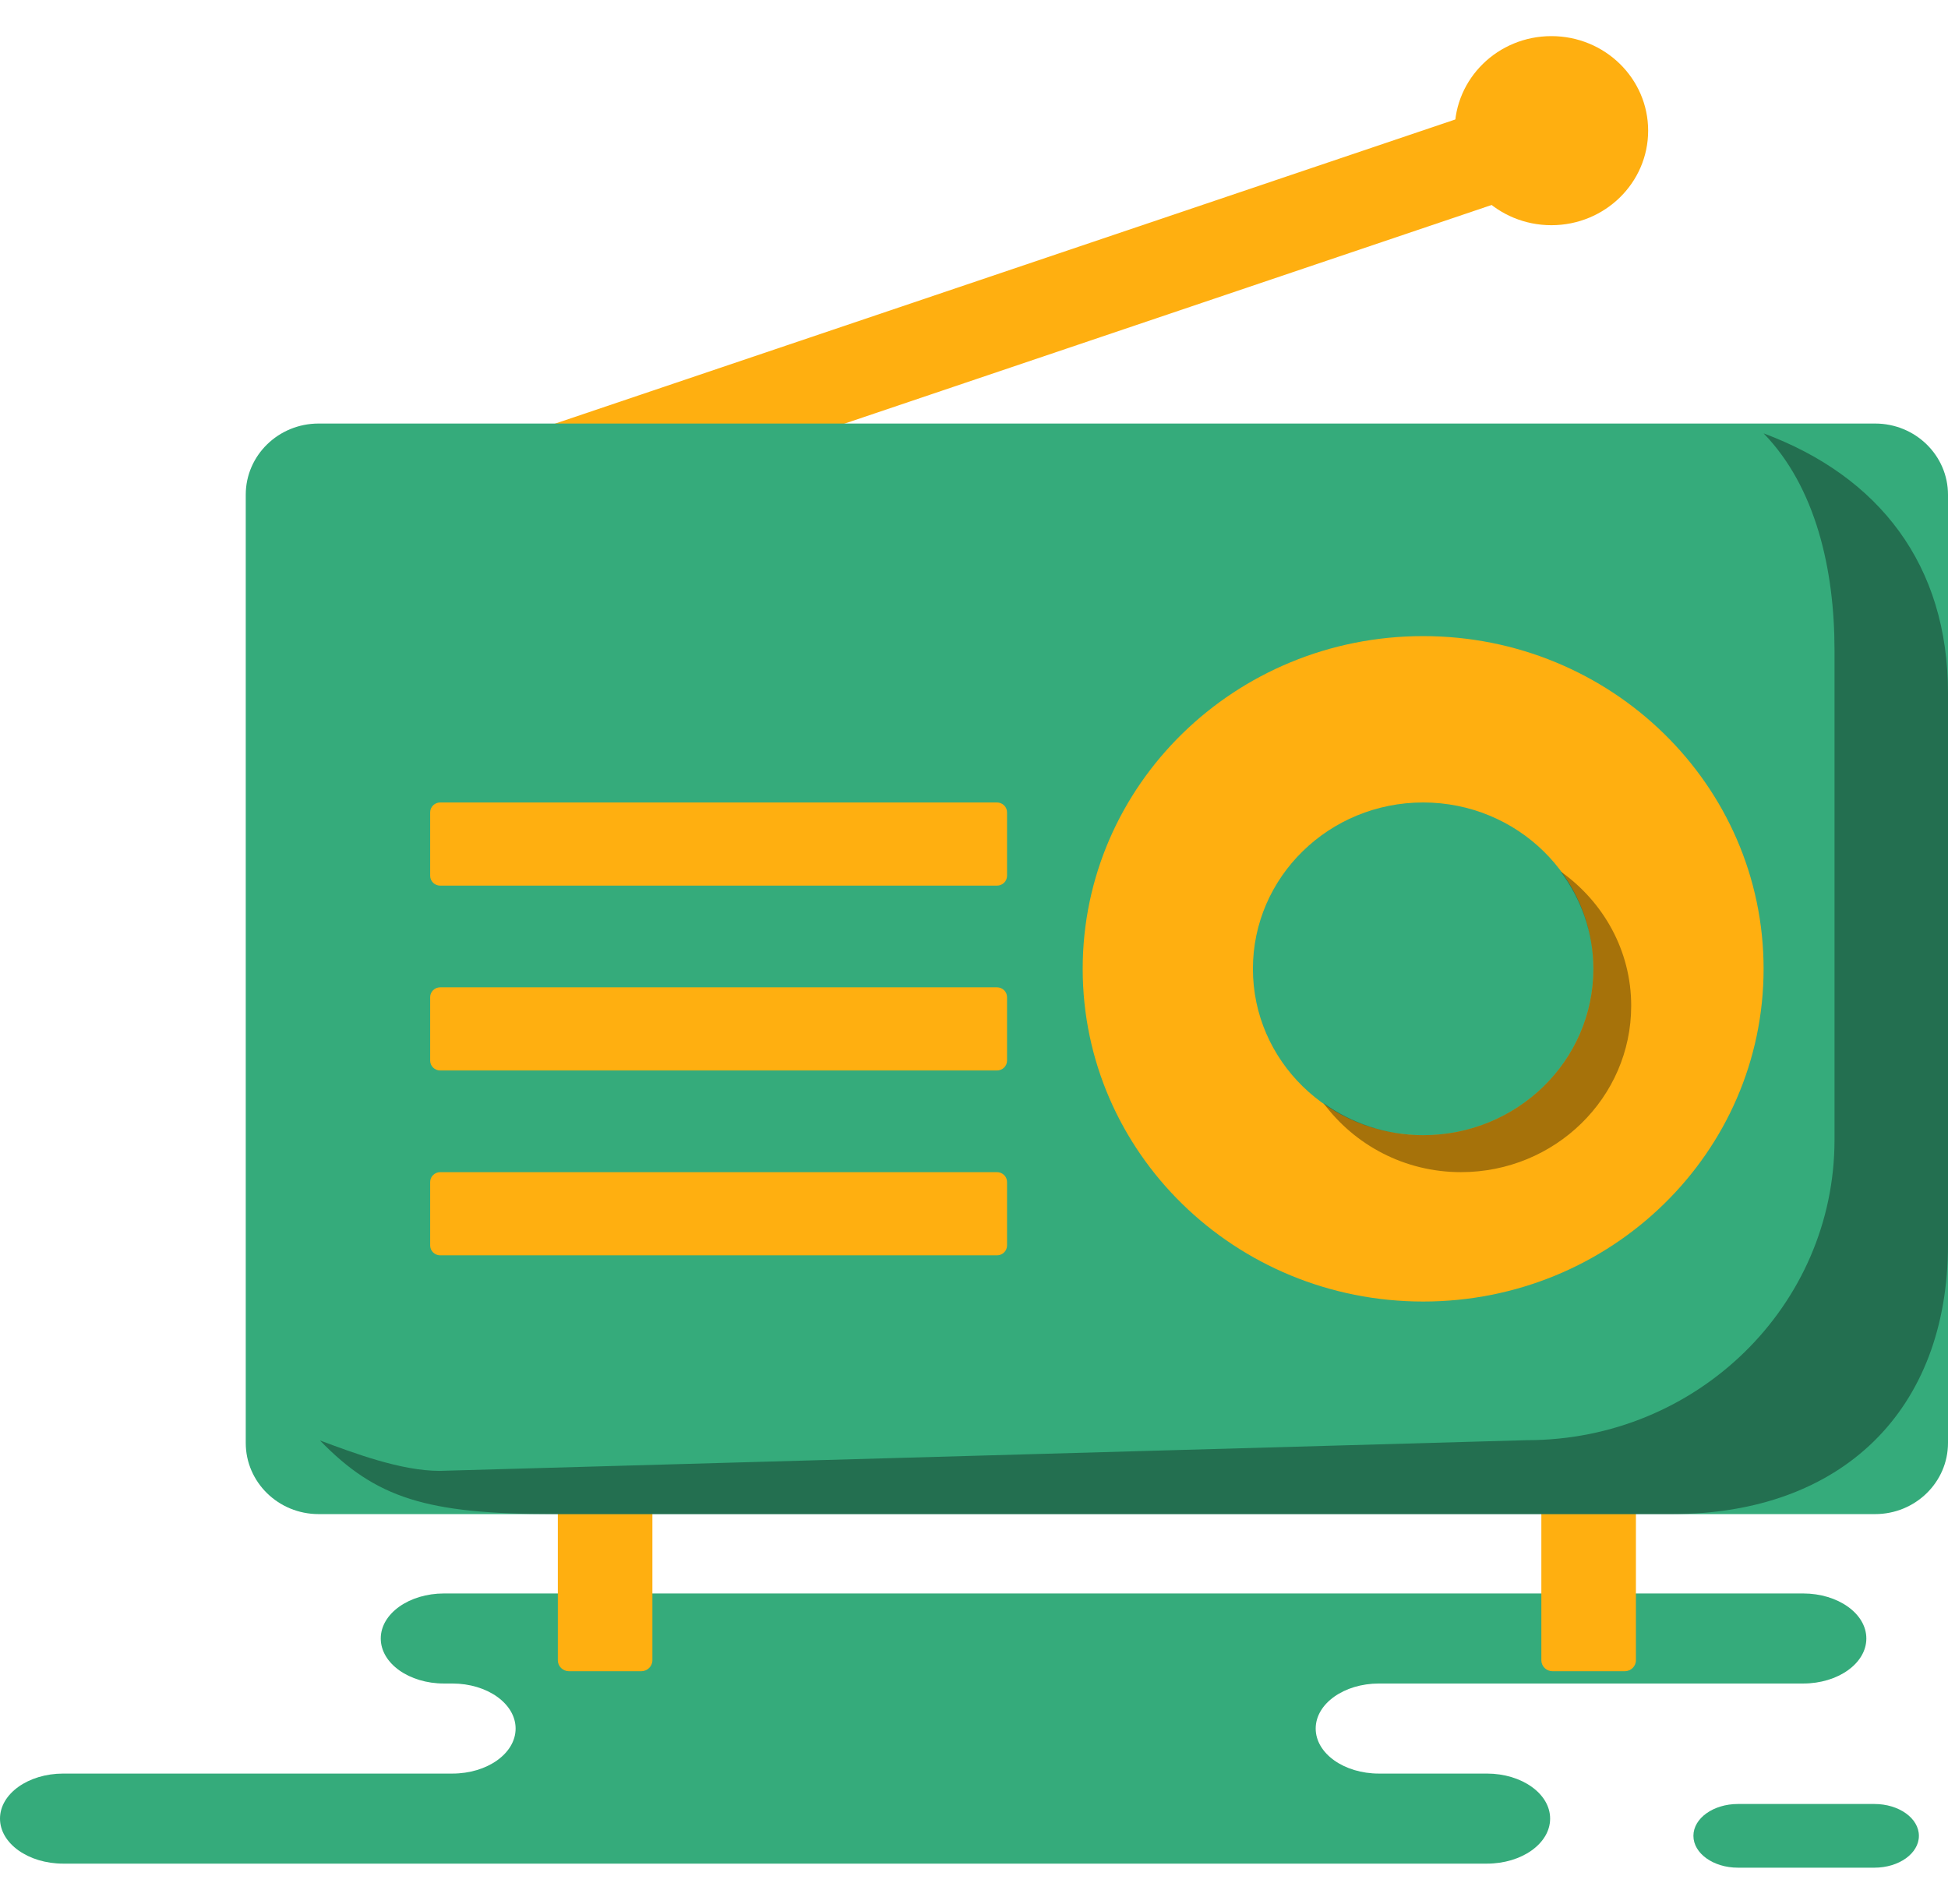
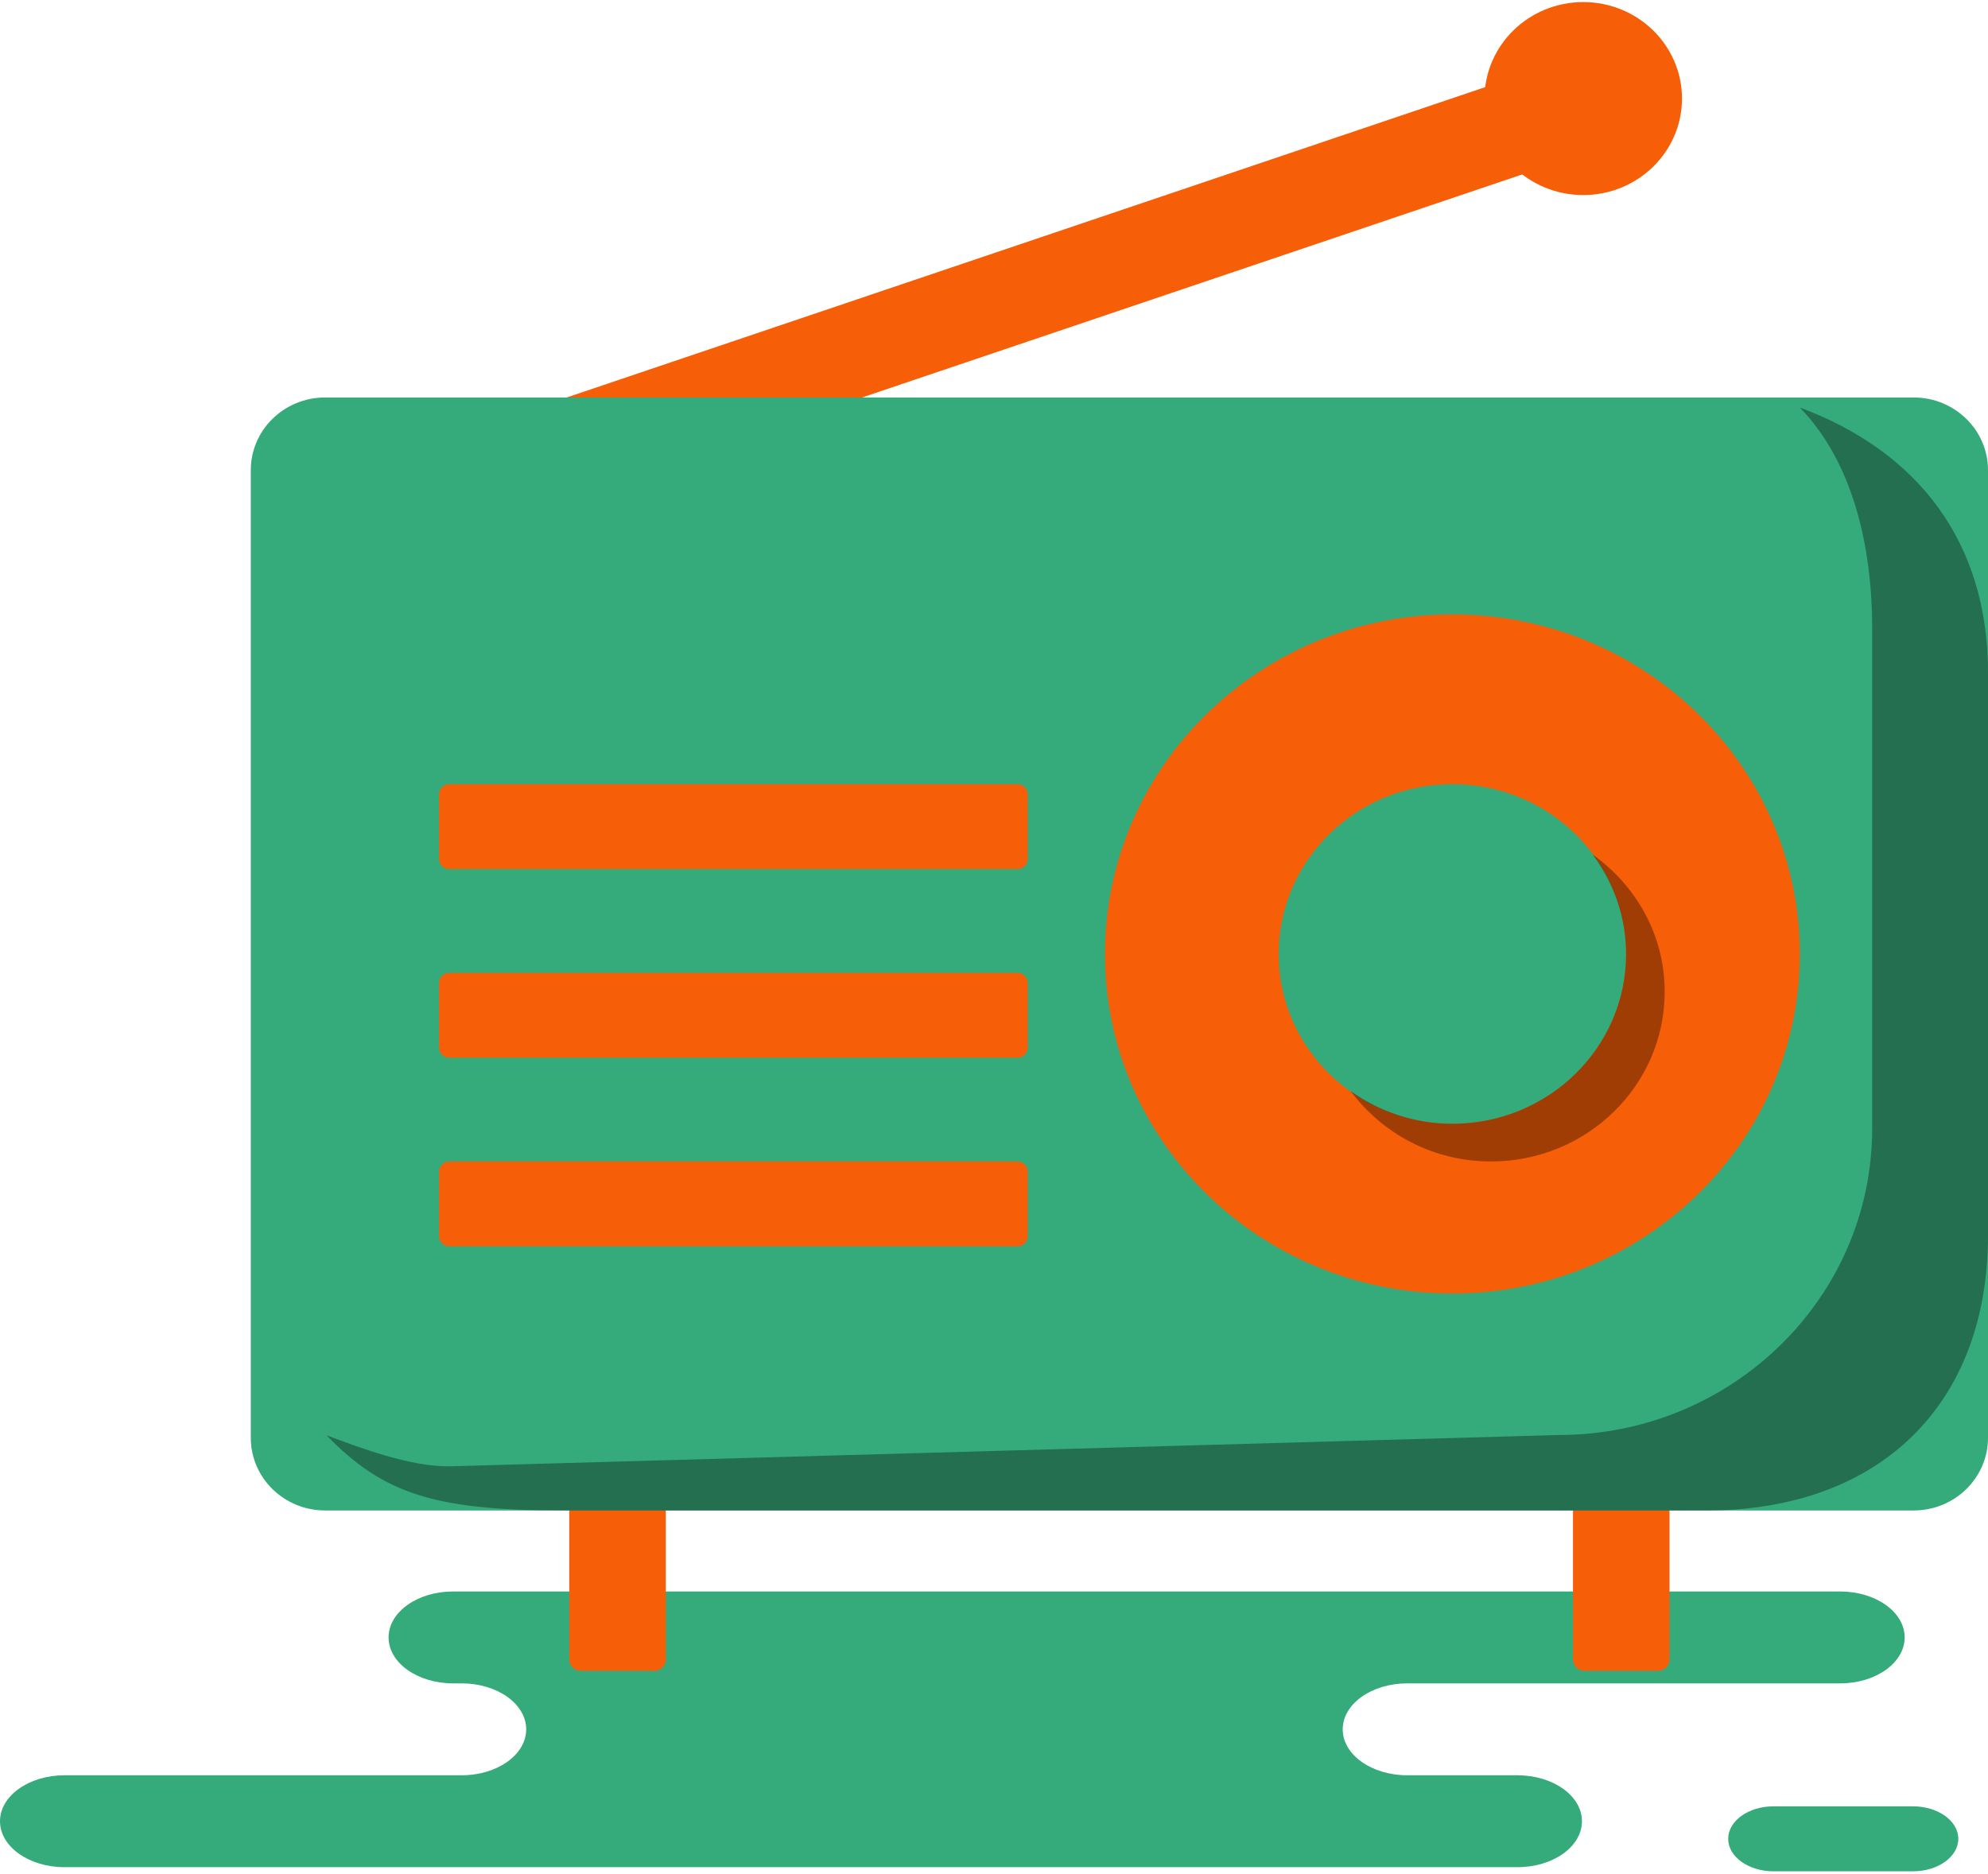
- <svg xmlns="http://www.w3.org/2000/svg" width="400" height="391" viewBox="0 0 400 391" fill="none">
-   <path d="M128.341 327.264H91.165C83.996 327.264 78.185 331.404 78.185 336.51C78.185 341.618 83.996 345.758 91.165 345.758H92.894C100.063 345.758 105.874 349.9 105.874 355.006C105.874 360.113 100.063 364.253 92.894 364.253H12.978C5.81 364.253 0 368.394 0 373.503C0 378.609 5.81 382.749 12.978 382.749H109.017H305.323C312.492 382.749 318.301 378.609 318.301 373.503C318.301 368.394 312.492 364.253 305.323 364.253H283.144C275.975 364.253 270.164 360.113 270.164 355.006C270.164 349.9 275.975 345.758 283.144 345.758H370.256C377.423 345.758 383.234 341.618 383.234 336.51C383.234 331.404 377.423 327.264 370.256 327.264H363.754H128.341Z" fill="#35AB7B" />
-   <path d="M356.866 383.581C351.817 383.581 347.723 380.652 347.723 377.04C347.723 373.427 351.817 370.5 356.866 370.5H384.883C389.932 370.5 394.025 373.427 394.025 377.04C394.025 380.652 389.932 383.581 384.883 383.581H356.866Z" fill="#35AB7B" />
-   <path d="M314.866 19.116L75.123 100.133C73.922 100.538 73.283 101.82 73.7 102.995L78.541 116.682C78.955 117.857 80.266 118.48 81.468 118.073L321.211 37.056C322.413 36.651 323.05 35.369 322.634 34.196L317.793 20.507C317.379 19.333 316.068 18.709 314.866 19.116Z" fill="#FFAF10" />
-   <path d="M333.616 343.233H318.8C317.53 343.233 316.499 342.225 316.499 340.985V299.928C316.499 298.686 317.53 297.678 318.8 297.678H333.616C334.889 297.678 335.918 298.686 335.918 299.928V340.985C335.918 342.225 334.889 343.233 333.616 343.233Z" fill="#FFAF10" />
-   <path d="M131.661 343.233H116.845C115.574 343.233 114.543 342.225 114.543 340.985V299.928C114.543 298.686 115.574 297.678 116.845 297.678H131.661C132.931 297.678 133.962 298.686 133.962 299.928V340.985C133.962 342.225 132.931 343.233 131.661 343.233Z" fill="#FFAF10" />
-   <path d="M385.039 310.963H65.422C57.16 310.963 50.461 304.417 50.461 296.341V101.611C50.461 93.533 57.16 86.986 65.422 86.986H385.039C393.301 86.986 400 93.533 400 101.611V296.341C400 304.417 393.301 310.963 385.039 310.963Z" fill="#35AB7B" />
-   <path opacity="0.35" d="M362.134 89.001C372.869 100.059 376.697 117.042 376.697 133.49V234.091C376.697 268.161 348.441 295.779 313.586 295.779L90.27 302.086C82.352 302.086 72.681 298.441 65.697 295.838C77.198 307.687 87.578 310.963 113.573 310.963H343.341C378.196 310.963 400 289.65 400 255.581V142.369C400 116.038 385.891 97.853 362.134 89.001Z" fill="black" />
-   <path d="M338.428 26.837C338.428 37.56 329.534 46.252 318.563 46.252C307.592 46.252 298.698 37.56 298.698 26.837C298.698 16.113 307.592 7.419 318.563 7.419C329.534 7.419 338.428 16.113 338.428 26.837Z" fill="#FFAF10" />
-   <path d="M362.134 198.976C362.134 236.715 330.834 267.307 292.226 267.307C253.617 267.307 222.318 236.715 222.318 198.976C222.318 161.236 253.617 130.642 292.226 130.642C330.834 130.642 362.134 161.236 362.134 198.976Z" fill="#FFAF10" />
-   <path d="M327.179 198.976C327.179 217.845 311.531 233.141 292.226 233.141C272.921 233.141 257.272 217.845 257.272 198.976C257.272 180.107 272.921 164.809 292.226 164.809C311.531 164.809 327.179 180.107 327.179 198.976Z" fill="#35AB7B" />
-   <path opacity="0.35" d="M320.454 178.976C324.638 184.608 327.179 191.481 327.179 198.976C327.179 217.845 311.531 233.141 292.226 233.141C284.558 233.141 277.53 230.657 271.766 226.567C278.119 235.115 288.355 240.733 299.993 240.733C319.298 240.733 334.948 225.439 334.948 206.566C334.948 195.192 329.201 185.184 320.454 178.976Z" fill="black" />
-   <path d="M204.712 181.892H90.399C89.255 181.892 88.329 180.985 88.329 179.866V166.834C88.329 165.716 89.255 164.809 90.399 164.809H204.712C205.856 164.809 206.784 165.716 206.784 166.834V179.866C206.784 180.985 205.856 181.892 204.712 181.892Z" fill="#FFAF10" />
-   <path d="M204.712 257.818H90.399C89.255 257.818 88.329 256.911 88.329 255.791V242.76C88.329 241.64 89.255 240.733 90.399 240.733H204.712C205.856 240.733 206.784 241.64 206.784 242.76V255.791C206.784 256.911 205.856 257.818 204.712 257.818Z" fill="#FFAF10" />
-   <path d="M204.712 219.855H90.399C89.255 219.855 88.329 218.948 88.329 217.83V204.797C88.329 203.677 89.255 202.774 90.399 202.774H204.712C205.856 202.774 206.784 203.677 206.784 204.797V217.83C206.784 218.948 205.856 219.855 204.712 219.855Z" fill="#FFAF10" />
+ <svg xmlns="http://www.w3.org/2000/svg" width="400" height="377" viewBox="0 0 400 377" fill="none">
+   <path d="M128.341 320.264H91.165C83.996 320.264 78.185 324.404 78.185 329.51C78.185 334.618 83.996 338.758 91.165 338.758H92.894C100.063 338.758 105.874 342.9 105.874 348.006C105.874 353.113 100.063 357.253 92.894 357.253H12.978C5.81 357.253 0 361.394 0 366.503C0 371.609 5.81 375.749 12.978 375.749H109.017H305.323C312.492 375.749 318.301 371.609 318.301 366.503C318.301 361.394 312.492 357.253 305.323 357.253H283.144C275.975 357.253 270.164 353.113 270.164 348.006C270.164 342.9 275.975 338.758 283.144 338.758H370.256C377.423 338.758 383.234 334.618 383.234 329.51C383.234 324.404 377.423 320.264 370.256 320.264H363.754H128.341Z" fill="#35AB7B" />
+   <path d="M356.866 376.581C351.817 376.581 347.723 373.652 347.723 370.04C347.723 366.427 351.817 363.5 356.866 363.5H384.883C389.932 363.5 394.025 366.427 394.025 370.04C394.025 373.652 389.932 376.581 384.883 376.581H356.866Z" fill="#35AB7B" />
+   <path d="M314.866 12.116L75.123 93.133C73.922 93.538 73.283 94.82 73.7 95.995L78.541 109.682C78.955 110.857 80.266 111.48 81.468 111.073L321.211 30.056C322.413 29.651 323.05 28.369 322.634 27.195L317.793 13.507C317.379 12.333 316.068 11.709 314.866 12.116Z" fill="#F65E08" />
+   <path d="M333.616 336.233H318.8C317.53 336.233 316.499 335.225 316.499 333.985V292.928C316.499 291.686 317.53 290.678 318.8 290.678H333.616C334.889 290.678 335.918 291.686 335.918 292.928V333.985C335.918 335.225 334.889 336.233 333.616 336.233Z" fill="#F65E08" />
+   <path d="M131.661 336.233H116.845C115.574 336.233 114.543 335.225 114.543 333.985V292.928C114.543 291.686 115.574 290.678 116.845 290.678H131.661C132.931 290.678 133.962 291.686 133.962 292.928V333.985C133.962 335.225 132.931 336.233 131.661 336.233Z" fill="#F65E08" />
+   <path d="M385.039 303.963H65.422C57.16 303.963 50.461 297.417 50.461 289.341V94.611C50.461 86.533 57.16 79.986 65.422 79.986H385.039C393.301 79.986 400 86.533 400 94.611V289.341C400 297.417 393.301 303.963 385.039 303.963Z" fill="#35AB7B" />
+   <path opacity="0.35" d="M362.134 82.001C372.869 93.059 376.697 110.042 376.697 126.49V227.091C376.697 261.161 348.441 288.779 313.586 288.779L90.27 295.086C82.352 295.086 72.681 291.441 65.697 288.838C77.198 300.687 87.578 303.963 113.573 303.963H343.341C378.196 303.963 400 282.65 400 248.581V135.369C400 109.038 385.891 90.853 362.134 82.001Z" fill="black" />
+   <path d="M338.428 19.837C338.428 30.56 329.534 39.252 318.563 39.252C307.592 39.252 298.698 30.56 298.698 19.837C298.698 9.113 307.592 0.419 318.563 0.419C329.534 0.419 338.428 9.113 338.428 19.837Z" fill="#F65E08" />
+   <path d="M362.134 191.976C362.134 229.715 330.834 260.307 292.226 260.307C253.617 260.307 222.318 229.715 222.318 191.976C222.318 154.236 253.617 123.642 292.226 123.642C330.834 123.642 362.134 154.236 362.134 191.976Z" fill="#F65E08" />
+   <path d="M327.179 191.976C327.179 210.845 311.531 226.141 292.226 226.141C272.921 226.141 257.272 210.845 257.272 191.976C257.272 173.107 272.921 157.809 292.226 157.809C311.531 157.809 327.179 173.107 327.179 191.976Z" fill="#35AB7B" />
+   <path opacity="0.35" d="M320.454 171.976C324.638 177.608 327.179 184.481 327.179 191.976C327.179 210.845 311.531 226.141 292.226 226.141C284.558 226.141 277.53 223.657 271.766 219.567C278.119 228.115 288.355 233.733 299.993 233.733C319.298 233.733 334.948 218.439 334.948 199.566C334.948 188.192 329.201 178.184 320.454 171.976Z" fill="black" />
+   <path d="M204.712 174.892H90.399C89.256 174.892 88.329 173.985 88.329 172.866V159.834C88.329 158.716 89.256 157.809 90.399 157.809H204.712C205.856 157.809 206.784 158.716 206.784 159.834V172.866C206.784 173.985 205.856 174.892 204.712 174.892Z" fill="#F65E08" />
+   <path d="M204.712 250.818H90.399C89.256 250.818 88.329 249.911 88.329 248.791V235.76C88.329 234.64 89.256 233.733 90.399 233.733H204.712C205.856 233.733 206.784 234.64 206.784 235.76V248.791C206.784 249.911 205.856 250.818 204.712 250.818Z" fill="#F65E08" />
+   <path d="M204.712 212.855H90.399C89.256 212.855 88.329 211.948 88.329 210.83V197.797C88.329 196.677 89.256 195.774 90.399 195.774H204.712C205.856 195.774 206.784 196.677 206.784 197.797V210.83C206.784 211.948 205.856 212.855 204.712 212.855Z" fill="#F65E08" />
</svg>
